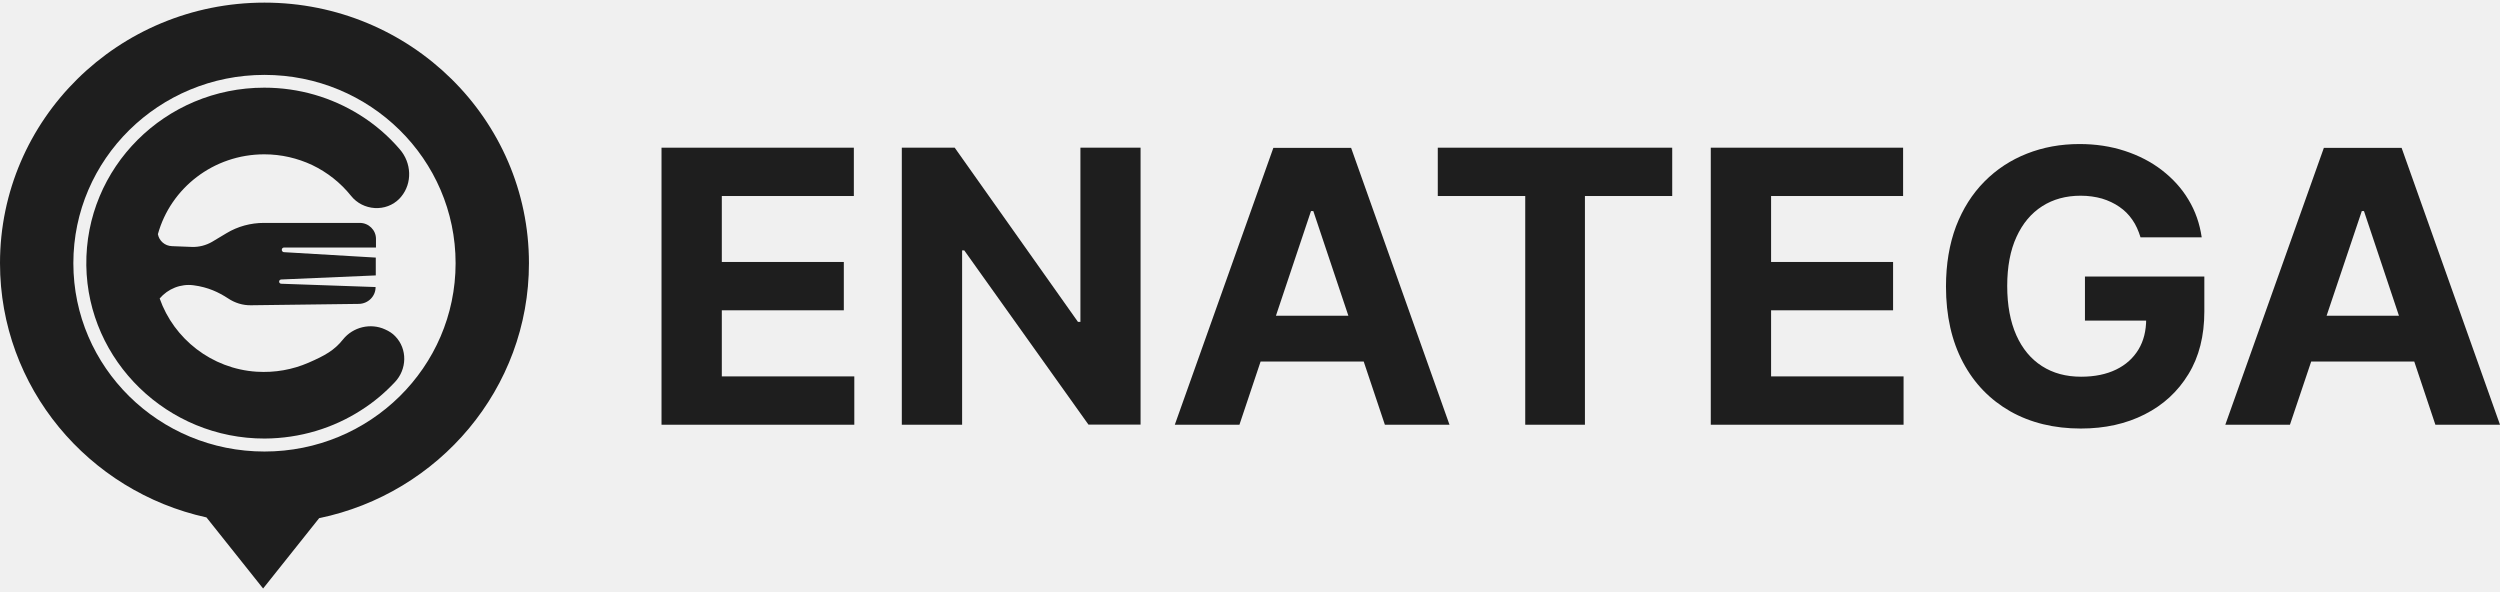
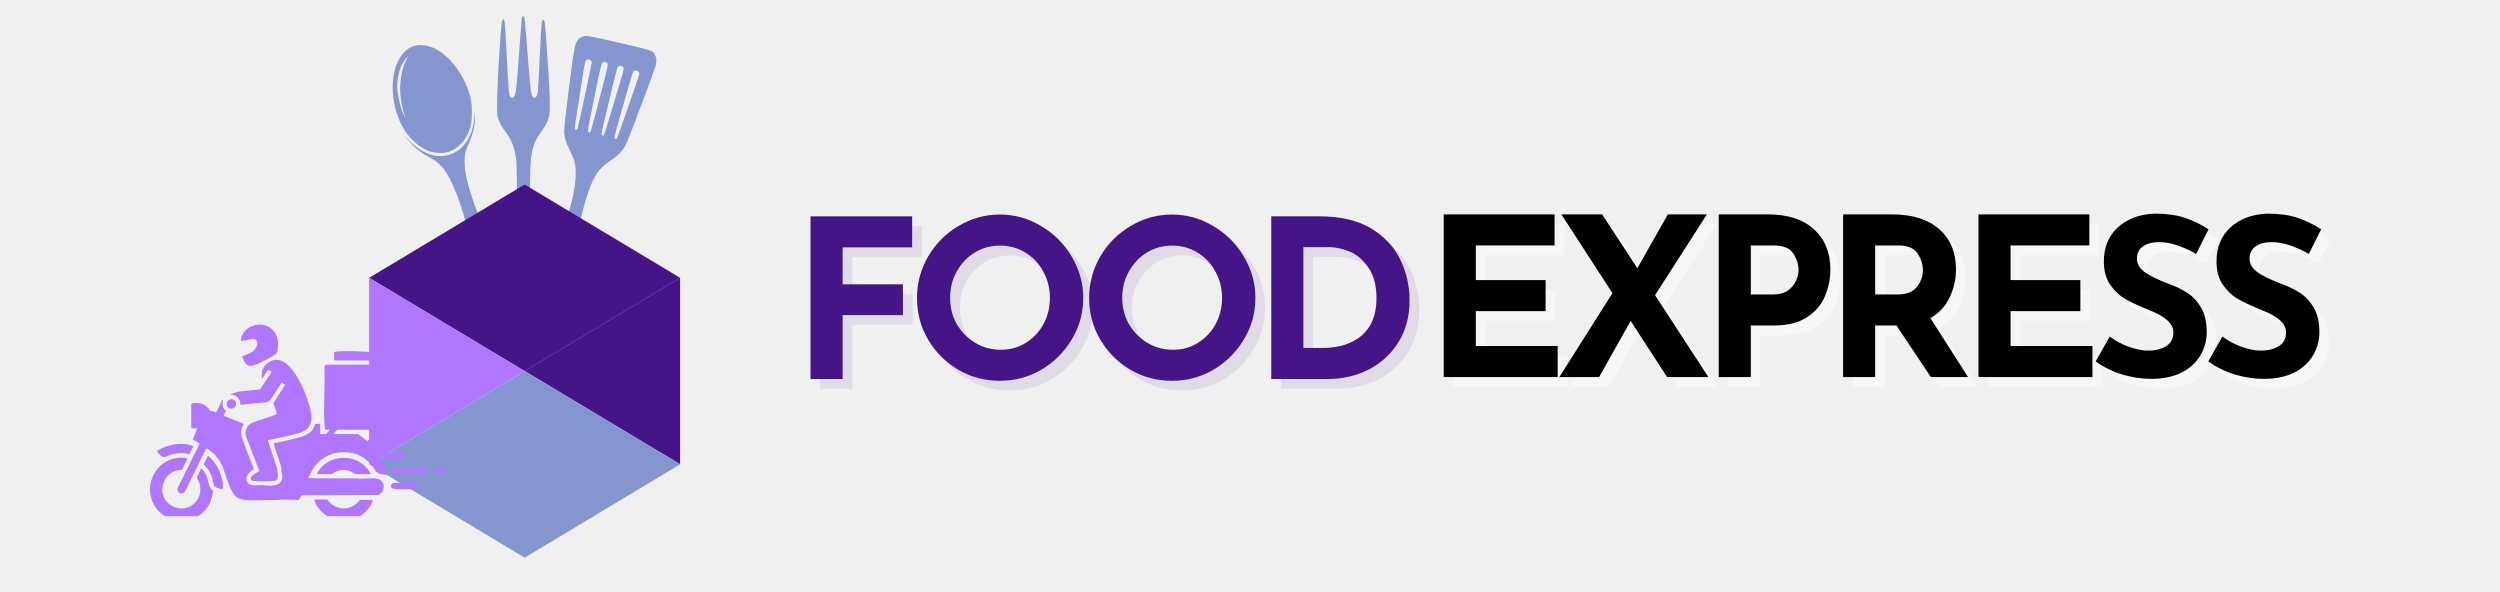
- <svg xmlns="http://www.w3.org/2000/svg" width="203" height="48" viewBox="0 0 203 48" fill="none">
-   <path d="M32.093 27.304C33.099 28.342 33.051 29.994 32.061 31.032C31.247 31.898 30.337 32.668 29.315 33.313C27.064 34.761 24.365 35.595 21.491 35.61C13.62 35.626 7.121 29.333 7.009 21.561C6.898 13.601 13.412 7.119 21.459 7.119C24.302 7.119 26.936 7.922 29.171 9.306C30.417 10.077 31.518 11.021 32.461 12.122C33.419 13.223 33.498 14.86 32.572 15.976C32.54 16.024 32.492 16.071 32.445 16.118C31.359 17.251 29.475 17.125 28.501 15.898C27.655 14.844 26.585 13.994 25.339 13.396C24.158 12.846 22.849 12.531 21.459 12.531C17.34 12.531 13.859 15.268 12.821 19.013C12.917 19.548 13.38 19.973 13.971 19.988L15.6 20.051C16.159 20.067 16.717 19.925 17.212 19.642L18.394 18.934C19.304 18.384 20.358 18.1 21.427 18.1H29.219C29.938 18.1 30.529 18.682 30.529 19.39V20.098H23.072C22.96 20.098 22.881 20.177 22.881 20.287C22.881 20.381 22.96 20.476 23.056 20.476L30.513 20.916V22.364L22.833 22.694C22.609 22.71 22.609 23.024 22.833 23.04L30.497 23.308V23.323C30.497 24.063 29.89 24.661 29.14 24.676L20.39 24.787C19.719 24.802 19.064 24.598 18.506 24.22C17.755 23.733 16.909 23.323 15.727 23.166C14.674 23.024 13.636 23.449 12.965 24.236C14.115 27.508 17.18 29.947 20.837 30.183C22.338 30.277 23.759 30.01 25.036 29.459C26.377 28.877 27.144 28.452 27.846 27.571C28.66 26.549 30.098 26.203 31.279 26.753C31.598 26.895 31.87 27.068 32.093 27.304Z" fill="#1E1E1E" />
-   <path d="M21.475 0.213C9.612 0.213 0 9.684 0 21.373C0 31.457 7.169 39.905 16.765 42.014L21.364 47.787L25.914 42.076C35.638 40.063 42.951 31.552 42.951 21.373C42.951 9.684 33.323 0.213 21.475 0.213ZM21.475 36.664C12.901 36.664 5.956 29.821 5.956 21.373C5.956 12.925 12.901 6.081 21.475 6.081C30.049 6.081 36.995 12.925 36.995 21.373C36.995 29.821 30.049 36.664 21.475 36.664Z" fill="#1E1E1E" />
-   <path d="M12.997 24.236C12.933 24.315 12.87 24.393 12.806 24.488L12.997 24.236Z" fill="#1E1E1E" />
-   <path d="M12.806 18.745C12.806 18.856 12.806 18.934 12.822 19.013L12.806 18.745Z" fill="#1E1E1E" />
-   <path d="M53.715 34.488V11.992H69.332V15.916H58.611V21.272H68.518V25.196H58.611V30.564H69.37V34.488H53.715Z" fill="#1E1E1E" />
-   <path d="M92.614 11.992V34.476H88.381L78.299 20.334H78.124V34.488H73.227V11.992H77.522L87.529 26.134H87.73V11.992H92.614Z" fill="#1E1E1E" />
-   <path d="M100.642 34.488H95.394L103.397 12.005H109.709L117.699 34.488H112.452L106.641 17.138H106.453L100.642 34.488ZM100.316 25.64H112.715V29.355H100.316V25.64Z" fill="#1E1E1E" />
-   <path d="M116.748 15.916V11.992H135.784V15.916H128.696V34.488H123.849V15.916H116.748Z" fill="#1E1E1E" />
-   <path d="M138.915 34.488V11.992H154.532V15.916H143.812V21.272H153.718V25.196H143.812V30.564H154.57V34.488H138.915Z" fill="#1E1E1E" />
-   <path d="M173.807 19.261C173.644 18.73 173.431 18.249 173.143 17.841C172.855 17.422 172.504 17.076 172.091 16.793C171.678 16.509 171.214 16.287 170.688 16.126C170.162 15.978 169.586 15.892 168.948 15.892C167.758 15.892 166.718 16.176 165.829 16.743C164.94 17.311 164.239 18.138 163.738 19.236C163.237 20.322 162.986 21.655 162.986 23.222C162.986 24.789 163.237 26.122 163.725 27.22C164.214 28.318 164.915 29.157 165.804 29.725C166.706 30.305 167.758 30.589 168.985 30.589C170.1 30.589 171.039 30.391 171.828 30.009C172.617 29.626 173.218 29.083 173.644 28.38C174.07 27.677 174.27 26.85 174.27 25.887L175.272 26.035H169.298V22.457H178.992V25.295C178.992 27.269 178.566 28.972 177.702 30.379C176.838 31.798 175.66 32.884 174.145 33.649C172.642 34.414 170.914 34.797 168.96 34.797C166.793 34.797 164.877 34.328 163.237 33.402C161.596 32.464 160.306 31.144 159.392 29.416C158.478 27.689 158.014 25.64 158.014 23.271C158.014 21.445 158.29 19.816 158.828 18.384C159.379 16.953 160.143 15.744 161.133 14.744C162.122 13.745 163.274 12.992 164.589 12.474C165.904 11.955 167.319 11.696 168.86 11.696C170.175 11.696 171.39 11.881 172.529 12.252C173.657 12.622 174.671 13.14 175.548 13.819C176.424 14.497 177.151 15.287 177.702 16.213C178.265 17.138 178.616 18.162 178.779 19.273H173.807V19.261Z" fill="#1E1E1E" />
-   <path d="M185.943 34.488H180.695L188.698 12.005H195.01L203 34.488H197.753L191.954 17.138H191.779L185.943 34.488ZM185.617 25.64H198.016V29.355H185.617V25.64Z" fill="#1E1E1E" />
+ <svg xmlns="http://www.w3.org/2000/svg" width="203" zoomAndPan="magnify" viewBox="0 0 152.25 36" height="48" preserveAspectRatio="xMidYMid meet" version="1.0">
+   <defs>
+     <g />
+     <clipPath id="47b32e1de1">
+       <path d="M 30 0.996 L 34 0.996 L 34 21.43 L 30 21.43 Z M 30 0.996 " clip-rule="nonzero" />
+     </clipPath>
+     <clipPath id="c609b8335d">
+       <path d="M 32 2 L 39.969 2 L 39.969 21.43 L 32 21.43 Z M 32 2 " clip-rule="nonzero" />
+     </clipPath>
+     <clipPath id="a1aa0660c3">
+       <path d="M 23.914 2 L 29 2 L 29 10 L 23.914 10 Z M 23.914 2 " clip-rule="nonzero" />
+     </clipPath>
+     <clipPath id="ab0d9de2cf">
+       <path d="M 24 6 L 32 6 L 32 21.43 L 24 21.43 Z M 24 6 " clip-rule="nonzero" />
+     </clipPath>
+     <clipPath id="22e422d6ab">
+       <path d="M 22.484 11.238 L 41.434 11.238 L 41.434 22.598 L 22.484 22.598 Z M 22.484 11.238 " clip-rule="nonzero" />
+     </clipPath>
+     <clipPath id="a13fd908bf">
+       <path d="M 31.949 11.238 L 41.418 16.918 L 31.949 22.598 L 22.484 16.918 Z M 31.949 11.238 " clip-rule="nonzero" />
+     </clipPath>
+     <clipPath id="dd45a20fe7">
+       <path d="M 0.484 0.238 L 19.434 0.238 L 19.434 11.598 L 0.484 11.598 Z M 0.484 0.238 " clip-rule="nonzero" />
+     </clipPath>
+     <clipPath id="9b36d8e8ee">
+       <path d="M 9.949 0.238 L 19.418 5.918 L 9.949 11.598 L 0.484 5.918 Z M 9.949 0.238 " clip-rule="nonzero" />
+     </clipPath>
+     <clipPath id="625a53ae63">
+       <rect x="0" width="20" y="0" height="12" />
+     </clipPath>
+     <clipPath id="4773877dd7">
+       <path d="M 31.949 16.883 L 41.418 16.883 L 41.418 28.273 L 31.949 28.273 Z M 31.949 16.883 " clip-rule="nonzero" />
+     </clipPath>
+     <clipPath id="c52b943196">
+       <path d="M 31.949 22.594 L 41.418 16.914 L 41.418 28.273 Z M 31.949 22.594 " clip-rule="nonzero" />
+     </clipPath>
+     <clipPath id="4792fecd13">
+       <path d="M 0.949 0.883 L 10.418 0.883 L 10.418 12.273 L 0.949 12.273 Z M 0.949 0.883 " clip-rule="nonzero" />
+     </clipPath>
+     <clipPath id="0d8fa66d03">
+       <path d="M 0.949 6.594 L 10.418 0.914 L 10.418 12.273 Z M 0.949 6.594 " clip-rule="nonzero" />
+     </clipPath>
+     <clipPath id="13b0fe4594">
+       <rect x="0" width="11" y="0" height="13" />
+     </clipPath>
+     <clipPath id="4d70013a54">
+       <path d="M 22.48 16.918 L 31.945 16.918 L 31.945 28.309 L 22.48 28.309 Z M 22.48 16.918 " clip-rule="nonzero" />
+     </clipPath>
+     <clipPath id="72555a6e31">
+       <path d="M 31.945 22.598 L 22.48 28.281 L 22.48 16.918 Z M 31.945 22.598 " clip-rule="nonzero" />
+     </clipPath>
+     <clipPath id="a759a607b9">
+       <path d="M 0.48 0.918 L 9.945 0.918 L 9.945 12.309 L 0.48 12.309 Z M 0.48 0.918 " clip-rule="nonzero" />
+     </clipPath>
+     <clipPath id="9ee45f8cc7">
+       <path d="M 9.945 6.598 L 0.48 12.281 L 0.48 0.918 Z M 9.945 6.598 " clip-rule="nonzero" />
+     </clipPath>
+     <clipPath id="84bd81cd2f">
+       <rect x="0" width="10" y="0" height="13" />
+     </clipPath>
+     <clipPath id="3e00a645c1">
+       <path d="M 22.484 22.598 L 41.434 22.598 L 41.434 33.961 L 22.484 33.961 Z M 22.484 22.598 " clip-rule="nonzero" />
+     </clipPath>
+     <clipPath id="8039934fe5">
+       <path d="M 31.949 22.598 L 41.418 28.277 L 31.949 33.961 L 22.484 28.277 Z M 31.949 22.598 " clip-rule="nonzero" />
+     </clipPath>
+     <clipPath id="e36355fec3">
+       <path d="M 0.484 0.598 L 19.434 0.598 L 19.434 11.961 L 0.484 11.961 Z M 0.484 0.598 " clip-rule="nonzero" />
+     </clipPath>
+     <clipPath id="e8d440b5d9">
+       <path d="M 9.949 0.598 L 19.418 6.277 L 9.949 11.961 L 0.484 6.277 Z M 9.949 0.598 " clip-rule="nonzero" />
+     </clipPath>
+     <clipPath id="69b2a5facb">
+       <rect x="0" width="20" y="0" height="12" />
+     </clipPath>
+     <clipPath id="5803d5921c">
+       <path d="M 9.137 19.762 L 27.379 19.762 L 27.379 31.438 L 9.137 31.438 Z M 9.137 19.762 " clip-rule="nonzero" />
+     </clipPath>
+     <clipPath id="4b14cfa527">
+       <path d="M 0.137 8 L 4 8 L 4 12.438 L 0.137 12.438 Z M 0.137 8 " clip-rule="nonzero" />
+     </clipPath>
+     <clipPath id="7ec8b1e635">
+       <path d="M 5 0.762 L 8 0.762 L 8 4 L 5 4 Z M 5 0.762 " clip-rule="nonzero" />
+     </clipPath>
+     <clipPath id="2ff94f100e">
+       <path d="M 10 11 L 14 11 L 14 12.438 L 10 12.438 Z M 10 11 " clip-rule="nonzero" />
+     </clipPath>
+     <clipPath id="f87ce8b18b">
+       <path d="M 0.137 8 L 3 8 L 3 9 L 0.137 9 Z M 0.137 8 " clip-rule="nonzero" />
+     </clipPath>
+     <clipPath id="0a06bf8176">
+       <path d="M 17 9 L 18.082 9 L 18.082 10 L 17 10 Z M 17 9 " clip-rule="nonzero" />
+     </clipPath>
+     <clipPath id="d0923cdb18">
+       <rect x="0" width="19" y="0" height="13" />
+     </clipPath>
+     <clipPath id="6bcdcf6cfb">
+       <path d="M 31 1 L 39.691 1 L 39.691 12 L 31 12 Z M 31 1 " clip-rule="nonzero" />
+     </clipPath>
+     <clipPath id="2dc625adf7">
+       <rect x="0" width="40" y="0" height="15" />
+     </clipPath>
+     <clipPath id="7e1d185f73">
+       <rect x="0" width="58" y="0" height="15" />
+     </clipPath>
+   </defs>
+   <g clip-path="url(#47b32e1de1)">
+     <path fill="#8495d0" d="M 31.789 1.055 C 31.773 1.09 31.711 1.867 31.645 2.781 C 31.453 5.492 31.426 5.727 31.309 5.875 C 31.23 5.98 31.172 5.984 31.094 5.898 C 30.984 5.777 30.984 5.762 30.805 2.379 C 30.754 1.348 30.727 1.172 30.648 1.172 C 30.582 1.172 30.551 1.352 30.492 2.035 C 30.312 4.391 30.223 6.66 30.297 7.062 C 30.352 7.344 30.492 7.637 30.742 7.973 C 31.023 8.344 31.152 8.586 31.262 8.902 C 31.43 9.414 31.465 9.73 31.48 11.098 C 31.508 13.012 31.414 14.398 31.09 16.855 C 30.871 18.523 30.855 18.711 30.852 19.34 C 30.852 19.953 30.902 20.293 31.047 20.652 C 31.418 21.562 32.258 21.629 32.66 20.781 C 32.859 20.363 32.906 20.066 32.902 19.305 C 32.898 18.633 32.859 18.168 32.699 17.016 C 32.379 14.723 32.285 13.488 32.281 11.539 C 32.277 9.301 32.367 8.855 32.977 8 C 33.27 7.598 33.398 7.32 33.453 7 C 33.523 6.582 33.469 5.191 33.27 2.516 C 33.18 1.285 33.172 1.223 33.082 1.223 C 33.031 1.223 33.008 1.258 32.988 1.363 C 32.973 1.441 32.922 2.383 32.871 3.461 C 32.824 4.539 32.766 5.516 32.75 5.625 C 32.711 5.859 32.625 5.984 32.516 5.949 C 32.332 5.891 32.332 5.863 32.02 1.902 C 31.984 1.445 31.945 1.055 31.93 1.035 C 31.895 0.977 31.816 0.988 31.789 1.055 Z M 31.344 17.18 C 31.32 17.465 31.297 18.137 31.297 18.695 C 31.297 19.617 31.305 19.715 31.379 20.004 C 31.422 20.176 31.496 20.406 31.547 20.512 L 31.633 20.703 L 31.531 20.605 C 31.398 20.48 31.23 20.141 31.152 19.848 C 31.062 19.527 31.07 18.637 31.168 17.957 C 31.336 16.793 31.363 16.629 31.379 16.645 C 31.387 16.656 31.371 16.891 31.344 17.18 Z M 31.344 17.18 " fill-opacity="1" fill-rule="nonzero" />
+   </g>
+   <g clip-path="url(#c609b8335d)">
+     <path fill="#8495d0" d="M 35.406 2.262 C 35.176 2.383 35.07 2.562 34.988 2.953 C 34.859 3.613 34.359 7.566 34.359 7.949 C 34.359 8.344 34.438 8.613 34.707 9.164 C 34.992 9.738 35.059 10.004 35.059 10.535 C 35.059 11.777 34.586 13.434 33.363 16.473 C 32.898 17.621 32.898 17.629 32.93 17.816 C 32.941 17.918 32.965 18.008 32.969 18.016 C 32.98 18.027 33.32 17.172 33.938 15.59 C 34.039 15.316 34.133 15.098 34.137 15.102 C 34.141 15.109 33.895 15.871 33.586 16.801 L 33.023 18.492 L 33.02 19.238 L 33.012 19.988 L 33.145 19.988 C 33.453 19.988 33.598 20.352 33.383 20.59 C 33.301 20.68 33.258 20.699 33.148 20.699 C 33.07 20.699 32.977 20.688 32.938 20.672 C 32.871 20.648 32.855 20.664 32.824 20.766 C 32.801 20.832 32.719 20.98 32.641 21.09 C 32.508 21.277 32.504 21.293 32.566 21.336 C 32.598 21.367 32.707 21.41 32.805 21.438 C 33.129 21.535 33.414 21.43 33.719 21.094 C 34.027 20.758 34.258 20.211 34.441 19.395 C 34.566 18.832 34.648 18.293 34.812 16.98 C 35.16 14.223 35.414 12.883 35.82 11.715 C 36.16 10.73 36.484 10.25 37.086 9.844 C 37.668 9.457 37.926 9.191 38.129 8.777 C 38.184 8.664 38.352 8.246 38.504 7.852 C 38.648 7.457 39.027 6.457 39.344 5.629 C 39.656 4.801 39.934 4.023 39.953 3.898 C 40.004 3.648 39.973 3.48 39.852 3.281 C 39.719 3.062 39.777 3.082 36.875 2.414 C 36.324 2.289 35.805 2.184 35.719 2.184 C 35.625 2.184 35.5 2.215 35.406 2.262 Z M 35.977 3.68 C 36.008 3.711 36.039 3.762 36.039 3.797 C 36.039 3.891 35.223 7.707 35.176 7.828 C 35.148 7.902 35.07 7.926 35.023 7.867 C 34.996 7.832 35 7.738 35.039 7.496 C 35.07 7.316 35.172 6.648 35.27 6.016 C 35.57 4.035 35.621 3.746 35.68 3.68 C 35.746 3.602 35.891 3.602 35.977 3.68 Z M 36.953 3.82 C 37.062 3.918 37.105 3.727 36.406 6.398 C 35.949 8.148 35.977 8.062 35.895 8.062 C 35.855 8.062 35.816 8.035 35.805 8.004 C 35.785 7.957 35.926 7.23 36.422 4.828 C 36.633 3.816 36.652 3.758 36.82 3.758 C 36.859 3.758 36.918 3.785 36.953 3.82 Z M 37.949 4.094 C 38.004 4.18 38 4.203 37.84 4.75 C 37.273 6.672 36.801 8.223 36.773 8.25 C 36.719 8.301 36.633 8.242 36.633 8.16 C 36.633 8.113 36.715 7.715 36.82 7.273 C 37.398 4.832 37.578 4.129 37.633 4.07 C 37.719 3.973 37.879 3.984 37.949 4.094 Z M 38.871 4.355 C 38.91 4.391 38.941 4.453 38.941 4.484 C 38.941 4.582 37.613 8.391 37.555 8.445 C 37.512 8.488 37.5 8.488 37.449 8.441 C 37.402 8.391 37.426 8.277 37.734 7.184 C 38.309 5.133 38.523 4.41 38.582 4.344 C 38.652 4.262 38.785 4.266 38.871 4.355 Z M 38.871 4.355 " fill-opacity="1" fill-rule="nonzero" />
+   </g>
+   <g clip-path="url(#a1aa0660c3)">
+     <path fill="#8495d0" d="M 25.289 2.781 C 23.941 3.102 23.477 5.488 24.387 7.48 C 24.746 8.273 25.477 8.98 26.176 9.219 C 26.449 9.309 26.891 9.344 27.156 9.289 C 27.688 9.176 28.18 8.777 28.441 8.234 C 28.676 7.762 28.738 7.469 28.738 6.855 C 28.738 6.285 28.703 6.051 28.52 5.504 C 28.145 4.391 27.277 3.316 26.445 2.938 C 26.062 2.762 25.625 2.703 25.289 2.781 Z M 24.719 3.695 C 24.457 4.219 24.32 5.055 24.383 5.758 C 24.426 6.199 24.504 6.617 24.602 6.906 C 24.711 7.23 24.711 7.242 24.645 7.117 C 24.453 6.781 24.246 5.996 24.199 5.438 C 24.152 4.93 24.289 4.262 24.516 3.867 C 24.613 3.703 24.805 3.445 24.832 3.445 C 24.84 3.445 24.789 3.555 24.719 3.695 Z M 24.719 3.695 " fill-opacity="1" fill-rule="nonzero" />
+   </g>
+   <g clip-path="url(#ab0d9de2cf)">
+     <path fill="#8495d0" d="M 28.895 7.133 C 28.789 8.66 27.809 9.648 26.562 9.492 C 25.945 9.414 25.254 8.984 24.746 8.359 L 24.629 8.219 L 24.746 8.395 C 24.812 8.488 24.996 8.699 25.16 8.867 C 25.445 9.156 25.652 9.301 26.258 9.637 C 26.762 9.918 27.078 10.27 27.414 10.926 C 28.047 12.168 28.539 13.891 29.184 17.137 C 29.398 18.227 29.625 19.184 29.777 19.637 C 30.105 20.613 30.66 21.281 31.148 21.281 L 31.281 21.281 L 31.156 21.113 C 31.086 21.023 30.996 20.887 30.965 20.809 C 30.93 20.734 30.859 20.641 30.805 20.609 C 30.633 20.512 30.371 20.227 30.23 19.988 C 29.98 19.559 29.832 19.059 29.562 17.719 C 29.391 16.844 29.355 16.598 29.492 17.145 C 29.746 18.16 30.098 19.258 30.32 19.727 C 30.457 20.008 30.816 20.57 30.844 20.539 C 30.852 20.531 30.832 20.441 30.801 20.336 C 30.68 19.895 30.703 18.828 30.859 17.582 L 30.93 17.051 L 30.773 16.738 C 30.539 16.27 29.703 14.457 29.477 13.934 C 28.902 12.586 28.508 11.402 28.355 10.566 C 28.32 10.391 28.297 10.066 28.293 9.844 C 28.293 9.395 28.332 9.211 28.555 8.727 C 28.824 8.113 28.953 7.555 28.93 7.047 L 28.922 6.785 Z M 28.895 7.133 " fill-opacity="1" fill-rule="nonzero" />
+   </g>
+   <g clip-path="url(#22e422d6ab)">
+     <g clip-path="url(#a13fd908bf)">
+       <g transform="matrix(1, 0, 0, 1, 22, 11)">
+         <g clip-path="url(#625a53ae63)">
+           <g clip-path="url(#dd45a20fe7)">
+             <g clip-path="url(#9b36d8e8ee)">
+               <path fill="#451486" d="M 0.484 0.238 L 19.434 0.238 L 19.434 11.598 L 0.484 11.598 Z M 0.484 0.238 " fill-opacity="1" fill-rule="nonzero" />
+             </g>
+           </g>
+         </g>
+       </g>
+     </g>
+   </g>
+   <g clip-path="url(#4773877dd7)">
+     <g clip-path="url(#c52b943196)">
+       <g transform="matrix(1, 0, 0, 1, 31, 16)">
+         <g clip-path="url(#13b0fe4594)">
+           <g clip-path="url(#4792fecd13)">
+             <g clip-path="url(#0d8fa66d03)">
+               <path fill="#451486" d="M 0.949 12.273 L 0.949 0.922 L 10.418 0.922 L 10.418 12.273 Z M 0.949 12.273 " fill-opacity="1" fill-rule="nonzero" />
+             </g>
+           </g>
+         </g>
+       </g>
+     </g>
+   </g>
+   <g clip-path="url(#4d70013a54)">
+     <g clip-path="url(#72555a6e31)">
+       <g transform="matrix(1, 0, 0, 1, 22, 16)">
+         <g clip-path="url(#84bd81cd2f)">
+           <g clip-path="url(#a759a607b9)">
+             <g clip-path="url(#9ee45f8cc7)">
+               <path fill="#b176ff" d="M 9.945 0.918 L 9.945 12.273 L 0.48 12.273 L 0.48 0.918 Z M 9.945 0.918 " fill-opacity="1" fill-rule="nonzero" />
+             </g>
+           </g>
+         </g>
+       </g>
+     </g>
+   </g>
+   <g clip-path="url(#3e00a645c1)">
+     <g clip-path="url(#8039934fe5)">
+       <g transform="matrix(1, 0, 0, 1, 22, 22)">
+         <g clip-path="url(#69b2a5facb)">
+           <g clip-path="url(#e36355fec3)">
+             <g clip-path="url(#e8d440b5d9)">
+               <path fill="#8495d0" d="M 0.484 0.598 L 19.434 0.598 L 19.434 11.961 L 0.484 11.961 Z M 0.484 0.598 " fill-opacity="1" fill-rule="nonzero" />
+             </g>
+           </g>
+         </g>
+       </g>
+     </g>
+   </g>
+   <g clip-path="url(#5803d5921c)">
+     <g transform="matrix(1, 0, 0, 1, 9, 19)">
+       <g clip-path="url(#d0923cdb18)">
+         <path fill="#b176ff" d="M 2.648 7.031 C 2.75 7.117 2.891 7.105 3.008 7.07 L 2.75 7.773 L 3.164 8.008 L 1.824 10.711 C 1.723 10.98 2.086 11.195 2.258 10.938 L 3.562 8.305 C 3.961 8.504 4.316 8.91 4.508 9.316 C 4.73 9.793 5 10.941 5.363 11.238 C 5.516 11.359 5.711 11.43 5.902 11.445 C 6.945 11.527 8.094 11.379 9.148 11.445 C 9.301 11.449 9.258 11.184 9.379 11.16 L 14 11.148 C 14.402 11.051 14.504 10.469 14.168 10.234 C 13.902 10.051 13.266 10.16 12.93 10.16 C 12.855 10.156 12.793 10.133 12.727 10.129 C 11.746 10.121 10.762 10.148 9.777 10.117 C 9.871 9.922 9.945 9.738 10.062 9.551 C 10.848 8.309 12.66 8.164 13.613 9.297 C 13.73 9.434 13.855 9.703 13.992 9.793 C 14.172 9.91 14.41 9.906 14.617 9.898 C 14.395 9.242 14.059 8.621 13.617 8.09 L 14.488 7.184 C 14.645 7.113 15.051 7.277 15.102 7.051 L 15.109 3.348 C 15.105 3.273 15.043 3.211 14.965 3.207 L 10.898 3.207 C 10.809 3.211 10.746 3.285 10.754 3.375 C 10.809 4.496 10.688 5.68 10.758 6.797 C 10.762 6.855 10.785 7.113 10.805 7.137 C 10.883 7.203 10.996 7.16 11.09 7.172 L 10.871 7.43 L 10.5 7.43 L 10.5 6.812 L 10.191 6.812 C 10.062 7.43 9.453 7.582 8.926 7.719 C 8.512 7.828 8.086 7.91 7.668 7.996 C 7.773 8.488 8.023 8.992 8.125 9.48 C 8.141 9.547 8.121 9.617 8.133 9.68 C 8.172 9.906 8.25 10.008 8.152 10.242 C 7.961 10.707 7.324 10.555 6.938 10.543 C 6.734 10.535 6.344 10.598 6.188 10.492 C 5.793 10.219 6.125 9.723 6.461 9.574 L 5.73 7.656 C 5.664 7.395 5.668 7.211 5.77 6.957 C 5.793 6.902 5.836 6.871 5.84 6.812 L 4.641 6.324 C 4.602 6.258 4.758 6.07 4.754 6.027 C 4.75 6.004 4.66 5.934 4.637 5.895 C 4.523 5.715 4.535 5.535 4.605 5.344 C 4.535 5.359 4.512 5.406 4.48 5.465 C 4.43 5.555 4.207 6.102 4.152 6.113 C 4.078 6.059 3.832 6.035 3.789 6.008 C 3.777 6 3.734 5.902 3.703 5.871 C 3.543 5.699 3.344 5.574 3.098 5.551 C 3.023 5.543 2.648 5.527 2.648 5.613 Z M 11.324 7.43 C 11.328 7.383 11.523 7.172 11.543 7.172 L 14.027 7.172 L 13.371 7.867 L 12.805 7.43 Z M 11.324 7.43 " fill-opacity="1" fill-rule="nonzero" />
+         <path fill="#b176ff" d="M 6.949 4.031 C 6.996 4.043 6.996 4.016 7.02 3.988 C 7.09 3.906 7.273 3.559 7.332 3.527 C 7.371 3.512 7.547 3.621 7.539 3.656 L 6.84 4.707 C 6.398 4.789 5.91 4.777 5.477 4.863 C 5.406 4.875 5.105 4.973 5.07 5.012 C 5.023 5.059 5.051 5.047 5.094 5.051 C 5.148 5.059 5.195 5.051 5.254 5.07 C 5.477 5.141 5.676 5.414 5.633 5.652 L 7.262 5.492 L 7.383 5.434 C 7.684 5.098 7.898 4.672 8.156 4.301 L 8.363 4.434 L 7.652 5.551 C 7.699 5.77 7.852 5.977 7.836 6.219 C 7.797 6.285 6.551 6.652 6.355 6.746 C 6.008 6.914 5.883 7.238 5.988 7.605 L 6.793 9.68 C 6.672 9.777 6.305 9.934 6.277 10.094 C 6.254 10.246 6.316 10.277 6.445 10.289 C 6.746 10.312 7.414 10.32 7.707 10.285 C 8.059 10.246 7.875 9.812 7.895 9.586 L 7.309 7.816 C 7.93 7.656 8.605 7.562 9.219 7.371 C 10.324 7.023 9.969 6.055 9.676 5.203 C 9.387 4.363 8.402 2.172 7.23 3.168 C 7.137 3.246 6.945 3.52 6.945 3.633 L 6.945 4.031 Z M 6.949 4.031 " fill-opacity="1" fill-rule="nonzero" />
+         <g clip-path="url(#4b14cfa527)">
+           <path fill="#b176ff" d="M 3.957 10.859 C 3.949 10.848 3.895 10.832 3.871 10.801 C 3.672 10.555 3.707 10.176 3.527 9.855 C 3.5 9.809 3.297 9.5 3.242 9.539 L 2.988 10.047 C 2.977 10.113 3.117 10.328 3.145 10.422 C 3.469 11.465 2.402 12.348 1.457 11.801 C 0.418 11.195 0.891 9.605 2.078 9.613 L 2.418 8.934 C 2.414 8.867 1.984 8.867 1.914 8.871 C 0.449 8.969 -0.363 10.668 0.469 11.887 C 1.297 13.098 3.152 12.957 3.777 11.633 C 3.84 11.5 4.02 10.969 3.957 10.859 Z M 3.957 10.859 " fill-opacity="1" fill-rule="nonzero" />
+         </g>
+         <g clip-path="url(#7ec8b1e635)">
+           <path fill="#b176ff" d="M 5.66 1.766 L 6.422 1.637 C 6.734 1.676 6.707 1.965 6.582 2.188 C 6.406 2.5 6.039 2.566 5.742 2.707 C 5.957 3.273 6.098 3.41 6.68 3.16 C 6.977 3.035 7.418 2.816 7.684 2.645 C 7.898 2.508 7.906 2.422 7.926 2.164 C 7.961 1.707 7.883 1.305 7.516 1.008 C 6.844 0.465 5.715 0.887 5.66 1.766 Z M 5.66 1.766 " fill-opacity="1" fill-rule="nonzero" />
+         </g>
+         <g clip-path="url(#2ff94f100e)">
+           <path fill="#b176ff" d="M 10.141 11.418 C 10.223 11.793 10.504 12.133 10.812 12.355 C 11.84 13.102 13.316 12.645 13.715 11.445 L 12.984 11.445 C 12.973 11.445 12.945 11.41 12.922 11.43 C 12.418 12.148 11.422 12.133 10.926 11.418 Z M 10.141 11.418 " fill-opacity="1" fill-rule="nonzero" />
+         </g>
+         <path fill="#b176ff" d="M 10.293 9.875 L 11.207 9.875 C 11.223 9.875 11.391 9.75 11.445 9.727 C 11.742 9.594 12.031 9.59 12.332 9.699 C 12.406 9.727 12.629 9.875 12.648 9.875 L 13.59 9.875 C 13.375 9.438 12.949 9.094 12.48 8.961 C 11.633 8.715 10.668 9.055 10.293 9.875 Z M 10.293 9.875 " fill-opacity="1" fill-rule="nonzero" />
+         <path fill="#b176ff" d="M 14.488 2.949 L 14.488 2.449 C 14.465 2.41 14.438 2.414 14.398 2.41 C 14.242 2.391 13.965 2.438 13.781 2.438 C 13.07 2.43 12.184 2.34 11.488 2.41 C 11.449 2.41 11.348 2.43 11.348 2.473 L 11.348 2.91 L 11.387 2.949 Z M 14.488 2.949 " fill-opacity="1" fill-rule="nonzero" />
+         <g clip-path="url(#f87ce8b18b)">
+           <path fill="#b176ff" d="M 0.566 8.461 C 0.523 8.539 0.871 8.836 0.965 8.844 C 1.047 8.852 1.355 8.699 1.48 8.668 C 1.836 8.574 2.176 8.566 2.531 8.66 L 2.781 8.164 C 2.055 7.891 1.211 8.055 0.566 8.461 Z M 0.566 8.461 " fill-opacity="1" fill-rule="nonzero" />
+         </g>
+         <path fill="#b176ff" d="M 4.578 10.777 C 4.602 9.988 4.254 9.25 3.664 8.742 L 3.398 9.266 C 3.625 9.496 3.82 9.773 3.918 10.086 C 3.961 10.223 3.984 10.5 4.051 10.594 C 4.141 10.715 4.434 10.789 4.578 10.777 Z M 4.578 10.777 " fill-opacity="1" fill-rule="nonzero" />
+         <path fill="#b176ff" d="M 14.773 9.516 L 14.898 9.832 L 16.895 9.848 C 17.129 9.809 17.016 9.516 16.945 9.516 Z M 14.773 9.516 " fill-opacity="1" fill-rule="nonzero" />
+         <path fill="#b176ff" d="M 14.855 10.719 C 14.879 10.742 14.977 10.773 15.016 10.777 C 15.285 10.805 15.988 10.805 16.254 10.777 C 16.504 10.746 16.5 10.449 16.277 10.418 C 16.055 10.383 15.227 10.387 14.992 10.414 C 14.832 10.434 14.762 10.613 14.855 10.719 Z M 14.855 10.719 " fill-opacity="1" fill-rule="nonzero" />
+         <path fill="#b176ff" d="M 14.336 8.613 L 14.488 8.957 L 14.527 8.977 C 14.832 8.938 15.254 9.027 15.547 8.961 C 15.691 8.926 15.707 8.781 15.633 8.664 C 15.621 8.652 15.543 8.613 15.531 8.613 Z M 14.336 8.613 " fill-opacity="1" fill-rule="nonzero" />
+         <path fill="#b176ff" d="M 5.18 5.324 C 4.793 5.234 4.668 5.766 4.996 5.867 C 5.398 5.996 5.516 5.402 5.18 5.324 Z M 5.18 5.324 " fill-opacity="1" fill-rule="nonzero" />
+         <g clip-path="url(#0a06bf8176)">
+           <path fill="#b176ff" d="M 18.031 9.547 C 17.984 9.504 17.582 9.5 17.516 9.52 C 17.375 9.562 17.398 9.805 17.566 9.844 C 17.637 9.859 17.871 9.859 17.941 9.844 C 18.078 9.812 18.133 9.641 18.031 9.547 Z M 18.031 9.547 " fill-opacity="1" fill-rule="nonzero" />
+         </g>
+       </g>
+     </g>
+   </g>
+   <g transform="matrix(1, 0, 0, 1, 47, 12)">
+     <g clip-path="url(#2dc625adf7)">
+       <g fill="#451486" fill-opacity="0.09">
+         <g transform="translate(1.675999, 11.67636)">
+           <g>
+             <path d="M 7.469 -9.906 L 7.469 -8.016 L 3.234 -8.016 L 3.234 -5.766 L 6.906 -5.766 L 6.906 -3.891 L 3.234 -3.891 L 3.234 0 L 1.281 0 L 1.281 -9.906 Z M 7.469 -9.906 " />
+           </g>
+         </g>
+       </g>
+       <g fill="#451486" fill-opacity="0.09">
+         <g transform="translate(8.767994, 11.67636)">
+           <g>
+             <path d="M 0.672 -4.938 C 0.672 -5.832 0.895 -6.672 1.344 -7.453 C 1.801 -8.234 2.414 -8.852 3.188 -9.312 C 3.969 -9.781 4.812 -10.016 5.719 -10.016 C 6.625 -10.016 7.461 -9.781 8.234 -9.312 C 9.016 -8.852 9.633 -8.234 10.094 -7.453 C 10.562 -6.672 10.797 -5.832 10.797 -4.938 C 10.797 -4.02 10.562 -3.176 10.094 -2.406 C 9.633 -1.633 9.016 -1.02 8.234 -0.562 C 7.461 -0.113 6.625 0.109 5.719 0.109 C 4.801 0.109 3.957 -0.113 3.188 -0.562 C 2.414 -1.02 1.801 -1.633 1.344 -2.406 C 0.895 -3.176 0.672 -4.02 0.672 -4.938 Z M 2.688 -4.938 C 2.688 -4.363 2.82 -3.832 3.094 -3.344 C 3.375 -2.863 3.75 -2.484 4.219 -2.203 C 4.688 -1.922 5.207 -1.781 5.781 -1.781 C 6.344 -1.781 6.848 -1.922 7.297 -2.203 C 7.754 -2.484 8.113 -2.863 8.375 -3.344 C 8.633 -3.82 8.766 -4.352 8.766 -4.938 C 8.766 -5.531 8.629 -6.066 8.359 -6.547 C 8.098 -7.035 7.734 -7.422 7.266 -7.703 C 6.805 -7.984 6.297 -8.125 5.734 -8.125 C 5.172 -8.125 4.656 -7.984 4.188 -7.703 C 3.727 -7.422 3.363 -7.035 3.094 -6.547 C 2.82 -6.066 2.688 -5.531 2.688 -4.938 Z M 2.688 -4.938 " />
+           </g>
+         </g>
+       </g>
+       <g fill="#451486" fill-opacity="0.09">
+         <g transform="translate(19.25131, 11.67636)">
+           <g>
+             <path d="M 0.672 -4.938 C 0.672 -5.832 0.895 -6.672 1.344 -7.453 C 1.801 -8.234 2.414 -8.852 3.188 -9.312 C 3.969 -9.781 4.812 -10.016 5.719 -10.016 C 6.625 -10.016 7.461 -9.781 8.234 -9.312 C 9.016 -8.852 9.633 -8.234 10.094 -7.453 C 10.562 -6.672 10.797 -5.832 10.797 -4.938 C 10.797 -4.02 10.562 -3.176 10.094 -2.406 C 9.633 -1.633 9.016 -1.02 8.234 -0.562 C 7.461 -0.113 6.625 0.109 5.719 0.109 C 4.801 0.109 3.957 -0.113 3.188 -0.562 C 2.414 -1.02 1.801 -1.633 1.344 -2.406 C 0.895 -3.176 0.672 -4.02 0.672 -4.938 Z M 2.688 -4.938 C 2.688 -4.363 2.82 -3.832 3.094 -3.344 C 3.375 -2.863 3.75 -2.484 4.219 -2.203 C 4.688 -1.922 5.207 -1.781 5.781 -1.781 C 6.344 -1.781 6.848 -1.922 7.297 -2.203 C 7.754 -2.484 8.113 -2.863 8.375 -3.344 C 8.633 -3.82 8.766 -4.352 8.766 -4.938 C 8.766 -5.531 8.629 -6.066 8.359 -6.547 C 8.098 -7.035 7.734 -7.422 7.266 -7.703 C 6.805 -7.984 6.297 -8.125 5.734 -8.125 C 5.172 -8.125 4.656 -7.984 4.188 -7.703 C 3.727 -7.422 3.363 -7.035 3.094 -6.547 C 2.82 -6.066 2.688 -5.531 2.688 -4.938 Z M 2.688 -4.938 " />
+           </g>
+         </g>
+       </g>
+       <g clip-path="url(#6bcdcf6cfb)">
+         <g fill="#451486" fill-opacity="0.09">
+           <g transform="translate(29.73464, 11.67636)">
+             <g>
+               <path d="M 1.281 -9.906 L 4.234 -9.906 C 5.504 -9.906 6.547 -9.66 7.359 -9.172 C 8.172 -8.68 8.766 -8.047 9.141 -7.266 C 9.516 -6.492 9.703 -5.664 9.703 -4.781 C 9.703 -3.82 9.477 -2.977 9.031 -2.25 C 8.582 -1.531 7.977 -0.973 7.219 -0.578 C 6.457 -0.191 5.625 0 4.719 0 L 1.281 0 Z M 4.391 -1.891 C 5.398 -1.891 6.203 -2.145 6.797 -2.656 C 7.391 -3.176 7.688 -3.926 7.688 -4.906 C 7.688 -5.695 7.52 -6.328 7.188 -6.797 C 6.863 -7.266 6.484 -7.586 6.047 -7.766 C 5.609 -7.941 5.195 -8.031 4.812 -8.031 L 3.234 -8.031 L 3.234 -1.891 Z M 4.391 -1.891 " />
+             </g>
+           </g>
+         </g>
+       </g>
+       <g fill="#451486" fill-opacity="1">
+         <g transform="translate(1.081138, 11.0815)">
+           <g>
+             <path d="M 7.469 -9.906 L 7.469 -8.016 L 3.234 -8.016 L 3.234 -5.766 L 6.906 -5.766 L 6.906 -3.891 L 3.234 -3.891 L 3.234 0 L 1.281 0 L 1.281 -9.906 Z M 7.469 -9.906 " />
+           </g>
+         </g>
+       </g>
+       <g fill="#451486" fill-opacity="1">
+         <g transform="translate(8.173132, 11.0815)">
+           <g>
+             <path d="M 0.672 -4.938 C 0.672 -5.832 0.895 -6.672 1.344 -7.453 C 1.801 -8.234 2.414 -8.852 3.188 -9.312 C 3.969 -9.781 4.812 -10.016 5.719 -10.016 C 6.625 -10.016 7.461 -9.781 8.234 -9.312 C 9.016 -8.852 9.633 -8.234 10.094 -7.453 C 10.562 -6.672 10.797 -5.832 10.797 -4.938 C 10.797 -4.02 10.562 -3.176 10.094 -2.406 C 9.633 -1.633 9.016 -1.02 8.234 -0.562 C 7.461 -0.113 6.625 0.109 5.719 0.109 C 4.801 0.109 3.957 -0.113 3.188 -0.562 C 2.414 -1.02 1.801 -1.633 1.344 -2.406 C 0.895 -3.176 0.672 -4.02 0.672 -4.938 Z M 2.688 -4.938 C 2.688 -4.363 2.82 -3.832 3.094 -3.344 C 3.375 -2.863 3.75 -2.484 4.219 -2.203 C 4.688 -1.922 5.207 -1.781 5.781 -1.781 C 6.344 -1.781 6.848 -1.922 7.297 -2.203 C 7.754 -2.484 8.113 -2.863 8.375 -3.344 C 8.633 -3.82 8.766 -4.352 8.766 -4.938 C 8.766 -5.531 8.629 -6.066 8.359 -6.547 C 8.098 -7.035 7.734 -7.422 7.266 -7.703 C 6.805 -7.984 6.297 -8.125 5.734 -8.125 C 5.172 -8.125 4.656 -7.984 4.188 -7.703 C 3.727 -7.422 3.363 -7.035 3.094 -6.547 C 2.82 -6.066 2.688 -5.531 2.688 -4.938 Z M 2.688 -4.938 " />
+           </g>
+         </g>
+       </g>
+       <g fill="#451486" fill-opacity="1">
+         <g transform="translate(18.65645, 11.0815)">
+           <g>
+             <path d="M 0.672 -4.938 C 0.672 -5.832 0.895 -6.672 1.344 -7.453 C 1.801 -8.234 2.414 -8.852 3.188 -9.312 C 3.969 -9.781 4.812 -10.016 5.719 -10.016 C 6.625 -10.016 7.461 -9.781 8.234 -9.312 C 9.016 -8.852 9.633 -8.234 10.094 -7.453 C 10.562 -6.672 10.797 -5.832 10.797 -4.938 C 10.797 -4.02 10.562 -3.176 10.094 -2.406 C 9.633 -1.633 9.016 -1.02 8.234 -0.562 C 7.461 -0.113 6.625 0.109 5.719 0.109 C 4.801 0.109 3.957 -0.113 3.188 -0.562 C 2.414 -1.02 1.801 -1.633 1.344 -2.406 C 0.895 -3.176 0.672 -4.02 0.672 -4.938 Z M 2.688 -4.938 C 2.688 -4.363 2.82 -3.832 3.094 -3.344 C 3.375 -2.863 3.75 -2.484 4.219 -2.203 C 4.688 -1.922 5.207 -1.781 5.781 -1.781 C 6.344 -1.781 6.848 -1.922 7.297 -2.203 C 7.754 -2.484 8.113 -2.863 8.375 -3.344 C 8.633 -3.82 8.766 -4.352 8.766 -4.938 C 8.766 -5.531 8.629 -6.066 8.359 -6.547 C 8.098 -7.035 7.734 -7.422 7.266 -7.703 C 6.805 -7.984 6.297 -8.125 5.734 -8.125 C 5.172 -8.125 4.656 -7.984 4.188 -7.703 C 3.727 -7.422 3.363 -7.035 3.094 -6.547 C 2.82 -6.066 2.688 -5.531 2.688 -4.938 Z M 2.688 -4.938 " />
+           </g>
+         </g>
+       </g>
+       <g fill="#451486" fill-opacity="1">
+         <g transform="translate(29.13977, 11.0815)">
+           <g>
+             <path d="M 1.281 -9.906 L 4.234 -9.906 C 5.504 -9.906 6.547 -9.66 7.359 -9.172 C 8.172 -8.68 8.766 -8.047 9.141 -7.266 C 9.516 -6.492 9.703 -5.664 9.703 -4.781 C 9.703 -3.82 9.477 -2.977 9.031 -2.25 C 8.582 -1.531 7.977 -0.973 7.219 -0.578 C 6.457 -0.191 5.625 0 4.719 0 L 1.281 0 Z M 4.391 -1.891 C 5.398 -1.891 6.203 -2.145 6.797 -2.656 C 7.391 -3.176 7.688 -3.926 7.688 -4.906 C 7.688 -5.695 7.52 -6.328 7.188 -6.797 C 6.863 -7.266 6.484 -7.586 6.047 -7.766 C 5.609 -7.941 5.195 -8.031 4.812 -8.031 L 3.234 -8.031 L 3.234 -1.891 Z M 4.391 -1.891 " />
+           </g>
+         </g>
+       </g>
+     </g>
+   </g>
+   <g transform="matrix(1, 0, 0, 1, 86, 12)">
+     <g clip-path="url(#7e1d185f73)">
+       <g fill="#ffffff" fill-opacity="0.4">
+         <g transform="translate(1.237472, 11.55852)">
+           <g>
+             <path d="M 8.031 -9.906 L 8.031 -8.016 L 3.234 -8.016 L 3.234 -5.906 L 7.484 -5.906 L 7.484 -4.016 L 3.234 -4.016 L 3.234 -1.891 L 8.219 -1.891 L 8.219 0 L 1.281 0 L 1.281 -9.906 Z M 8.031 -9.906 " />
+           </g>
+         </g>
+       </g>
+       <g fill="#ffffff" fill-opacity="0.4">
+         <g transform="translate(9.214474, 11.55852)">
+           <g>
+             <path d="M 6.906 0 L 4.688 -3.422 L 2.766 0 L 0.344 0 L 3.578 -5.109 L 0.469 -9.906 L 2.953 -9.906 L 5.094 -6.625 L 6.953 -9.906 L 9.328 -9.906 L 6.172 -4.984 L 9.422 0 Z M 6.906 0 " />
+           </g>
+         </g>
+       </g>
+       <g fill="#ffffff" fill-opacity="0.4">
+         <g transform="translate(17.9852, 11.55852)">
+           <g>
+             <path d="M 4.281 -9.906 C 5.488 -9.906 6.422 -9.602 7.078 -9 C 7.742 -8.406 8.078 -7.594 8.078 -6.562 C 8.078 -5.969 7.961 -5.41 7.734 -4.891 C 7.516 -4.379 7.145 -3.957 6.625 -3.625 C 6.113 -3.301 5.445 -3.141 4.625 -3.141 L 3.234 -3.141 L 3.234 0 L 1.281 0 L 1.281 -9.906 Z M 4.609 -5.031 C 4.984 -5.031 5.281 -5.113 5.5 -5.281 C 5.727 -5.445 5.891 -5.641 5.984 -5.859 C 6.086 -6.086 6.141 -6.305 6.141 -6.516 C 6.141 -6.859 6.035 -7.191 5.828 -7.516 C 5.617 -7.848 5.219 -8.016 4.625 -8.016 L 3.234 -8.016 L 3.234 -5.031 Z M 4.609 -5.031 " />
+           </g>
+         </g>
+       </g>
+       <g fill="#ffffff" fill-opacity="0.4">
+         <g transform="translate(25.55862, 11.55852)">
+           <g>
+             <path d="M 6.625 0 L 4.531 -3.141 L 3.234 -3.141 L 3.234 0 L 1.281 0 L 1.281 -9.906 L 4.281 -9.906 C 5.508 -9.906 6.461 -9.602 7.141 -9 C 7.816 -8.406 8.156 -7.594 8.156 -6.562 C 8.156 -5.957 8.023 -5.383 7.766 -4.844 C 7.516 -4.312 7.125 -3.895 6.594 -3.594 L 8.891 0 Z M 3.234 -5.031 L 4.609 -5.031 C 5.141 -5.031 5.523 -5.18 5.766 -5.484 C 6.016 -5.797 6.141 -6.133 6.141 -6.5 C 6.141 -6.852 6.035 -7.191 5.828 -7.516 C 5.617 -7.848 5.219 -8.016 4.625 -8.016 L 3.234 -8.016 Z M 3.234 -5.031 " />
+           </g>
+         </g>
+       </g>
+       <g fill="#ffffff" fill-opacity="0.4">
+         <g transform="translate(33.80468, 11.55852)">
+           <g>
+             <path d="M 8.031 -9.906 L 8.031 -8.016 L 3.234 -8.016 L 3.234 -5.906 L 7.484 -5.906 L 7.484 -4.016 L 3.234 -4.016 L 3.234 -1.891 L 8.219 -1.891 L 8.219 0 L 1.281 0 L 1.281 -9.906 Z M 8.031 -9.906 " />
+           </g>
+         </g>
+       </g>
+       <g fill="#ffffff" fill-opacity="0.4">
+         <g transform="translate(41.78168, 11.55852)">
+           <g>
+             <path d="M 6.562 -7.5 C 5.707 -7.977 4.957 -8.219 4.312 -8.219 C 3.883 -8.219 3.551 -8.129 3.312 -7.953 C 3.07 -7.785 2.953 -7.535 2.953 -7.203 C 2.953 -6.879 3.125 -6.598 3.469 -6.359 C 3.82 -6.129 4.285 -5.906 4.859 -5.688 C 5.328 -5.52 5.723 -5.328 6.047 -5.109 C 6.379 -4.891 6.656 -4.586 6.875 -4.203 C 7.094 -3.816 7.203 -3.328 7.203 -2.734 C 7.203 -2.223 7.07 -1.75 6.812 -1.312 C 6.551 -0.875 6.164 -0.523 5.656 -0.266 C 5.145 -0.016 4.535 0.109 3.828 0.109 C 3.234 0.109 2.645 0.02 2.062 -0.156 C 1.477 -0.332 0.938 -0.598 0.438 -0.953 L 1.297 -2.469 C 1.629 -2.219 2.016 -2.008 2.453 -1.844 C 2.898 -1.688 3.297 -1.609 3.641 -1.609 C 4.055 -1.609 4.414 -1.695 4.719 -1.875 C 5.02 -2.051 5.172 -2.336 5.172 -2.734 C 5.172 -3.242 4.691 -3.688 3.734 -4.062 C 3.172 -4.289 2.703 -4.504 2.328 -4.703 C 1.953 -4.91 1.625 -5.207 1.344 -5.594 C 1.07 -5.977 0.938 -6.461 0.938 -7.047 C 0.938 -7.898 1.219 -8.586 1.781 -9.109 C 2.344 -9.629 3.086 -9.91 4.016 -9.953 C 4.754 -9.953 5.367 -9.867 5.859 -9.703 C 6.359 -9.535 6.844 -9.301 7.312 -9 Z M 6.562 -7.5 " />
+           </g>
+         </g>
+       </g>
+       <g fill="#ffffff" fill-opacity="0.4">
+         <g transform="translate(48.64209, 11.55852)">
+           <g>
+             <path d="M 6.562 -7.5 C 5.707 -7.977 4.957 -8.219 4.312 -8.219 C 3.883 -8.219 3.551 -8.129 3.312 -7.953 C 3.07 -7.785 2.953 -7.535 2.953 -7.203 C 2.953 -6.879 3.125 -6.598 3.469 -6.359 C 3.82 -6.129 4.285 -5.906 4.859 -5.688 C 5.328 -5.52 5.723 -5.328 6.047 -5.109 C 6.379 -4.891 6.656 -4.586 6.875 -4.203 C 7.094 -3.816 7.203 -3.328 7.203 -2.734 C 7.203 -2.223 7.07 -1.75 6.812 -1.312 C 6.551 -0.875 6.164 -0.523 5.656 -0.266 C 5.145 -0.016 4.535 0.109 3.828 0.109 C 3.234 0.109 2.645 0.02 2.062 -0.156 C 1.477 -0.332 0.938 -0.598 0.438 -0.953 L 1.297 -2.469 C 1.629 -2.219 2.016 -2.008 2.453 -1.844 C 2.898 -1.688 3.297 -1.609 3.641 -1.609 C 4.055 -1.609 4.414 -1.695 4.719 -1.875 C 5.02 -2.051 5.172 -2.336 5.172 -2.734 C 5.172 -3.242 4.691 -3.688 3.734 -4.062 C 3.172 -4.289 2.703 -4.504 2.328 -4.703 C 1.953 -4.91 1.625 -5.207 1.344 -5.594 C 1.07 -5.977 0.938 -6.461 0.938 -7.047 C 0.938 -7.898 1.219 -8.586 1.781 -9.109 C 2.344 -9.629 3.086 -9.91 4.016 -9.953 C 4.754 -9.953 5.367 -9.867 5.859 -9.703 C 6.359 -9.535 6.844 -9.301 7.312 -9 Z M 6.562 -7.5 " />
+           </g>
+         </g>
+       </g>
+       <g fill="#000000" fill-opacity="1">
+         <g transform="translate(0.642614, 10.96366)">
+           <g>
+             <path d="M 8.031 -9.906 L 8.031 -8.016 L 3.234 -8.016 L 3.234 -5.906 L 7.484 -5.906 L 7.484 -4.016 L 3.234 -4.016 L 3.234 -1.891 L 8.219 -1.891 L 8.219 0 L 1.281 0 L 1.281 -9.906 Z M 8.031 -9.906 " />
+           </g>
+         </g>
+       </g>
+       <g fill="#000000" fill-opacity="1">
+         <g transform="translate(8.619616, 10.96366)">
+           <g>
+             <path d="M 6.906 0 L 4.688 -3.422 L 2.766 0 L 0.344 0 L 3.578 -5.109 L 0.469 -9.906 L 2.953 -9.906 L 5.094 -6.625 L 6.953 -9.906 L 9.328 -9.906 L 6.172 -4.984 L 9.422 0 Z M 6.906 0 " />
+           </g>
+         </g>
+       </g>
+       <g fill="#000000" fill-opacity="1">
+         <g transform="translate(17.39034, 10.96366)">
+           <g>
+             <path d="M 4.281 -9.906 C 5.488 -9.906 6.422 -9.602 7.078 -9 C 7.742 -8.406 8.078 -7.594 8.078 -6.562 C 8.078 -5.969 7.961 -5.41 7.734 -4.891 C 7.516 -4.379 7.145 -3.957 6.625 -3.625 C 6.113 -3.301 5.445 -3.141 4.625 -3.141 L 3.234 -3.141 L 3.234 0 L 1.281 0 L 1.281 -9.906 Z M 4.609 -5.031 C 4.984 -5.031 5.281 -5.113 5.5 -5.281 C 5.727 -5.445 5.891 -5.641 5.984 -5.859 C 6.086 -6.086 6.141 -6.305 6.141 -6.516 C 6.141 -6.859 6.035 -7.191 5.828 -7.516 C 5.617 -7.848 5.219 -8.016 4.625 -8.016 L 3.234 -8.016 L 3.234 -5.031 Z M 4.609 -5.031 " />
+           </g>
+         </g>
+       </g>
+       <g fill="#000000" fill-opacity="1">
+         <g transform="translate(24.96376, 10.96366)">
+           <g>
+             <path d="M 6.625 0 L 4.531 -3.141 L 3.234 -3.141 L 3.234 0 L 1.281 0 L 1.281 -9.906 L 4.281 -9.906 C 5.508 -9.906 6.461 -9.602 7.141 -9 C 7.816 -8.406 8.156 -7.594 8.156 -6.562 C 8.156 -5.957 8.023 -5.383 7.766 -4.844 C 7.516 -4.312 7.125 -3.895 6.594 -3.594 L 8.891 0 Z M 3.234 -5.031 L 4.609 -5.031 C 5.141 -5.031 5.523 -5.18 5.766 -5.484 C 6.016 -5.797 6.141 -6.133 6.141 -6.5 C 6.141 -6.852 6.035 -7.191 5.828 -7.516 C 5.617 -7.848 5.219 -8.016 4.625 -8.016 L 3.234 -8.016 Z M 3.234 -5.031 " />
+           </g>
+         </g>
+       </g>
+       <g fill="#000000" fill-opacity="1">
+         <g transform="translate(33.20982, 10.96366)">
+           <g>
+             <path d="M 8.031 -9.906 L 8.031 -8.016 L 3.234 -8.016 L 3.234 -5.906 L 7.484 -5.906 L 7.484 -4.016 L 3.234 -4.016 L 3.234 -1.891 L 8.219 -1.891 L 8.219 0 L 1.281 0 L 1.281 -9.906 Z M 8.031 -9.906 " />
+           </g>
+         </g>
+       </g>
+       <g fill="#000000" fill-opacity="1">
+         <g transform="translate(41.18682, 10.96366)">
+           <g>
+             <path d="M 6.562 -7.5 C 5.707 -7.977 4.957 -8.219 4.312 -8.219 C 3.883 -8.219 3.551 -8.129 3.312 -7.953 C 3.07 -7.785 2.953 -7.535 2.953 -7.203 C 2.953 -6.879 3.125 -6.598 3.469 -6.359 C 3.82 -6.129 4.285 -5.906 4.859 -5.688 C 5.328 -5.52 5.723 -5.328 6.047 -5.109 C 6.379 -4.891 6.656 -4.586 6.875 -4.203 C 7.094 -3.816 7.203 -3.328 7.203 -2.734 C 7.203 -2.223 7.07 -1.75 6.812 -1.312 C 6.551 -0.875 6.164 -0.523 5.656 -0.266 C 5.145 -0.016 4.535 0.109 3.828 0.109 C 3.234 0.109 2.645 0.02 2.062 -0.156 C 1.477 -0.332 0.938 -0.598 0.438 -0.953 L 1.297 -2.469 C 1.629 -2.219 2.016 -2.008 2.453 -1.844 C 2.898 -1.688 3.297 -1.609 3.641 -1.609 C 4.055 -1.609 4.414 -1.695 4.719 -1.875 C 5.02 -2.051 5.172 -2.336 5.172 -2.734 C 5.172 -3.242 4.691 -3.688 3.734 -4.062 C 3.172 -4.289 2.703 -4.504 2.328 -4.703 C 1.953 -4.91 1.625 -5.207 1.344 -5.594 C 1.07 -5.977 0.938 -6.461 0.938 -7.047 C 0.938 -7.898 1.219 -8.586 1.781 -9.109 C 2.344 -9.629 3.086 -9.91 4.016 -9.953 C 4.754 -9.953 5.367 -9.867 5.859 -9.703 C 6.359 -9.535 6.844 -9.301 7.312 -9 Z M 6.562 -7.5 " />
+           </g>
+         </g>
+       </g>
+       <g fill="#000000" fill-opacity="1">
+         <g transform="translate(48.04724, 10.96366)">
+           <g>
+             <path d="M 6.562 -7.5 C 5.707 -7.977 4.957 -8.219 4.312 -8.219 C 3.883 -8.219 3.551 -8.129 3.312 -7.953 C 3.07 -7.785 2.953 -7.535 2.953 -7.203 C 2.953 -6.879 3.125 -6.598 3.469 -6.359 C 3.82 -6.129 4.285 -5.906 4.859 -5.688 C 5.328 -5.52 5.723 -5.328 6.047 -5.109 C 6.379 -4.891 6.656 -4.586 6.875 -4.203 C 7.094 -3.816 7.203 -3.328 7.203 -2.734 C 7.203 -2.223 7.07 -1.75 6.812 -1.312 C 6.551 -0.875 6.164 -0.523 5.656 -0.266 C 5.145 -0.016 4.535 0.109 3.828 0.109 C 3.234 0.109 2.645 0.02 2.062 -0.156 C 1.477 -0.332 0.938 -0.598 0.438 -0.953 L 1.297 -2.469 C 1.629 -2.219 2.016 -2.008 2.453 -1.844 C 2.898 -1.688 3.297 -1.609 3.641 -1.609 C 4.055 -1.609 4.414 -1.695 4.719 -1.875 C 5.02 -2.051 5.172 -2.336 5.172 -2.734 C 5.172 -3.242 4.691 -3.688 3.734 -4.062 C 3.172 -4.289 2.703 -4.504 2.328 -4.703 C 1.953 -4.91 1.625 -5.207 1.344 -5.594 C 1.07 -5.977 0.938 -6.461 0.938 -7.047 C 0.938 -7.898 1.219 -8.586 1.781 -9.109 C 2.344 -9.629 3.086 -9.91 4.016 -9.953 C 4.754 -9.953 5.367 -9.867 5.859 -9.703 C 6.359 -9.535 6.844 -9.301 7.312 -9 Z M 6.562 -7.5 " />
+           </g>
+         </g>
+       </g>
+     </g>
+   </g>
</svg>
